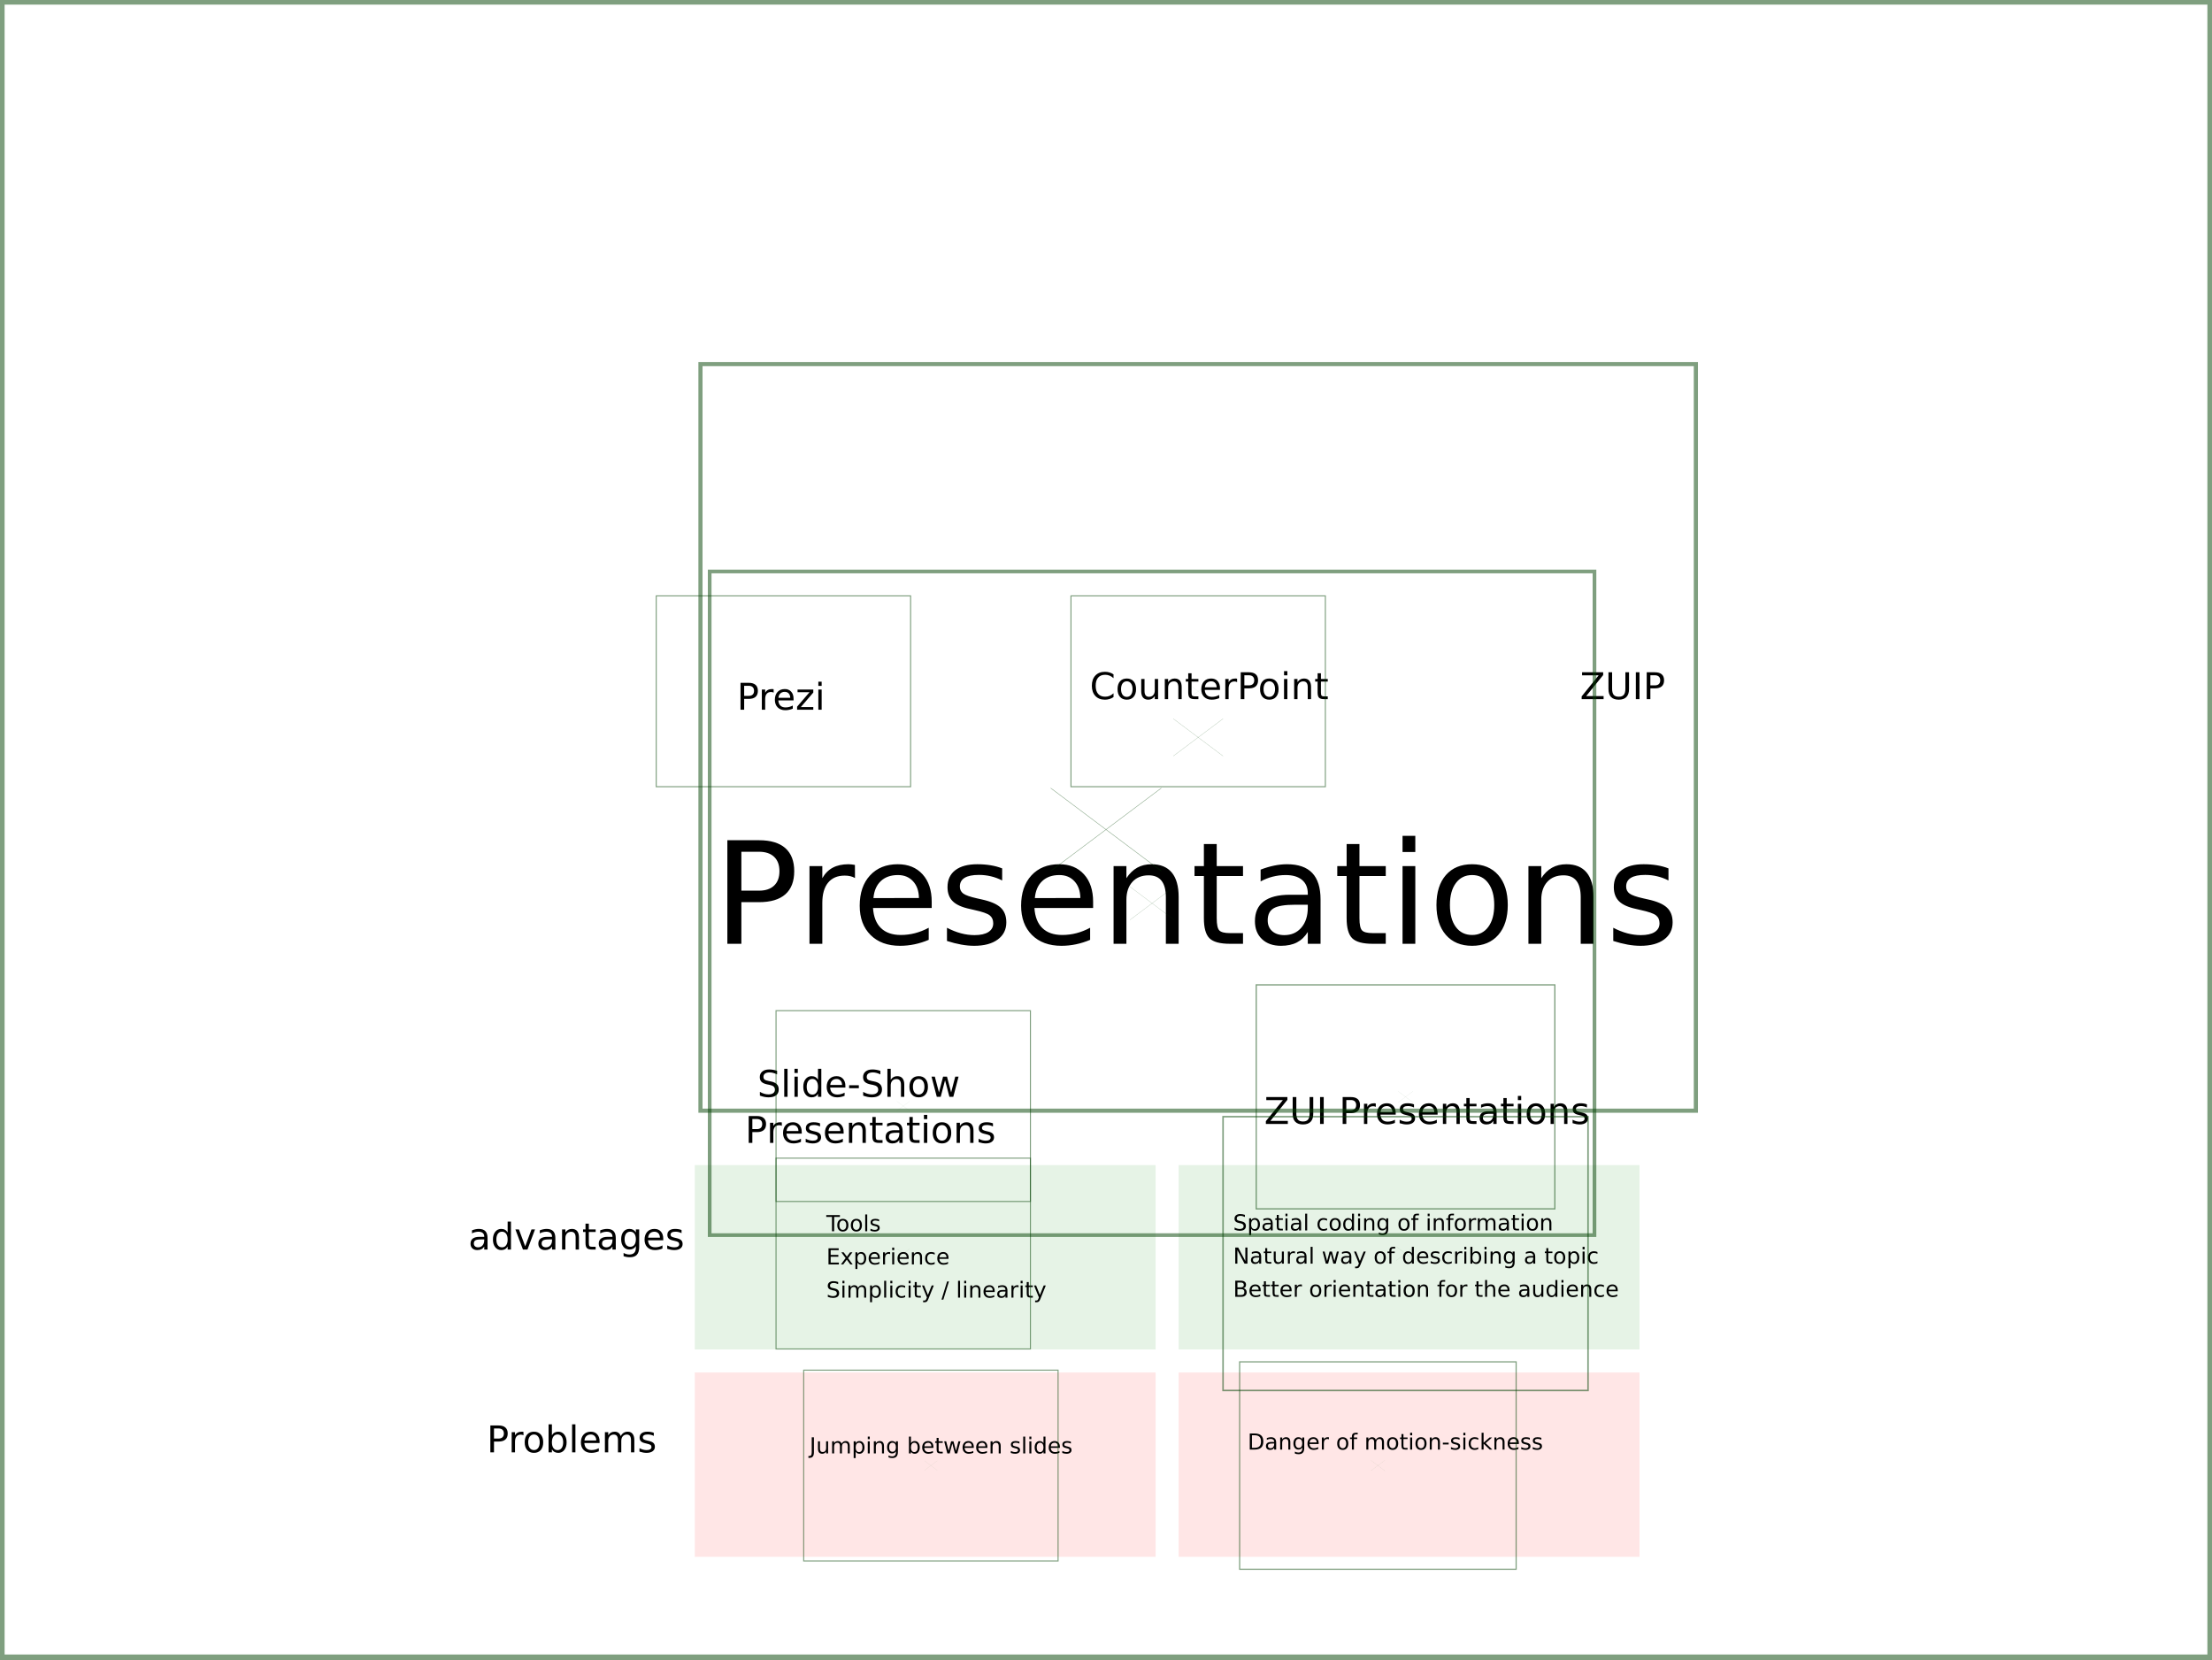
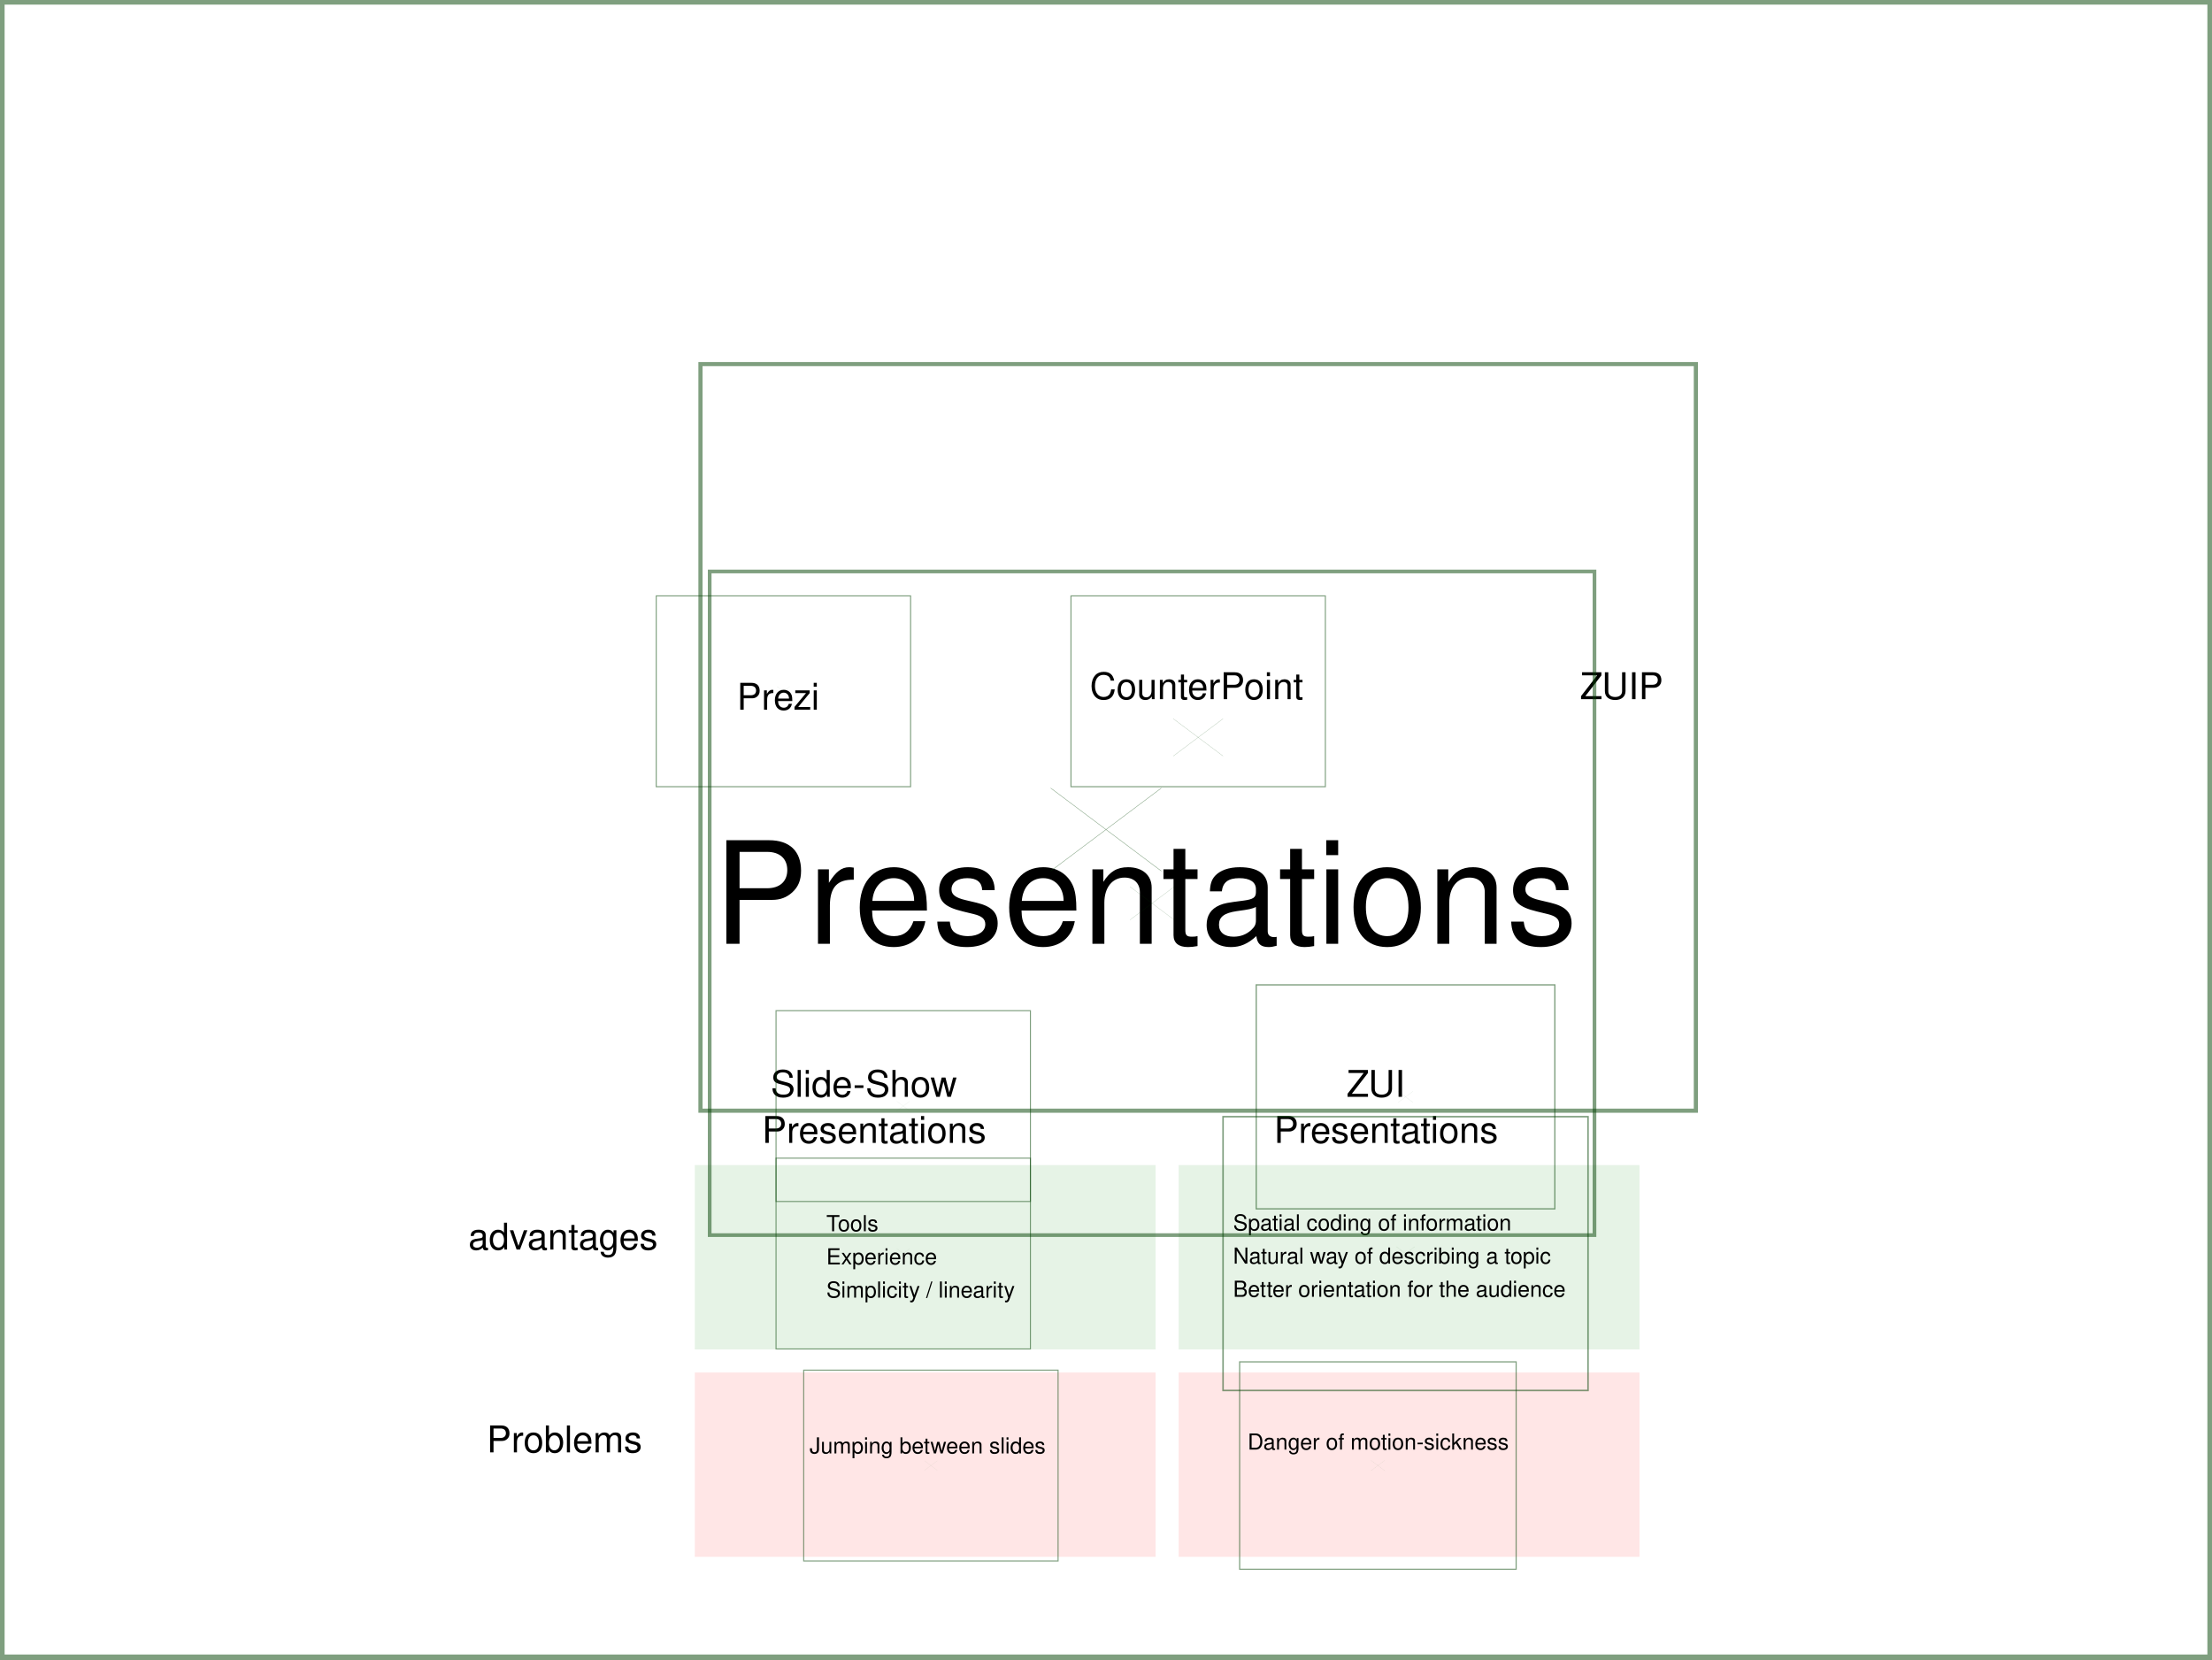
<svg xmlns="http://www.w3.org/2000/svg" xmlns:xlink="http://www.w3.org/1999/xlink" viewBox="-1050 -900 2400 1800" zoomAndPan="magnify" x="0" y="0" id="svg2" version="1.1" width="100%" height="100%">
  <defs>
    <g id="waypoint" style="opacity:0.5;color:#000000;fill:none;stroke:#004000;stroke-width:5;">
      <rect x="-600" y="-450" width="1200" height="900" />
      <line x1="-600" y1="-450" x2="600" y2="450" transform="scale(0.05)" />
      <line x1="600" y1="-450" x2="-600" y2="450" transform="scale(0.05)" />
    </g>
+     <style type="text/css">
+       
+       text {
+         font-family : helvetica;
+       }
+     </style>
  </defs>
-   <flowRoot xml:space="preserve" id="flowRoot3061" style="font-size:40px;font-style:normal;font-weight:normal;line-height:125%;letter-spacing:0px;word-spacing:0px;fill:#000000;fill-opacity:1;stroke:none;font-family:Bitstream Vera Sans">
-     <flowRegion id="flowRegion3063">
-       <rect id="rect3065" width="525.714" height="765.714" x="-1054.286" y="6.648" />
-     </flowRegion>
-     <flowPara id="flowPara3067" />
-   </flowRoot>
  <g id="layer2" style="display:inline">
    <rect x="-296.175" y="364.025" width="500" height="200" id="rect2989" style="opacity:0.1;fill:#008000" />
    <rect x="228.825" y="364.025" width="500" height="200" id="rect2991" style="opacity:0.1;fill:#008000" />
    <rect x="-296.175" y="589.025" width="500" height="200" id="rect2993" style="opacity:0.1;fill:#ff0000" />
    <rect x="228.825" y="589.025" width="500" height="200" id="rect2995" style="opacity:0.1;fill:#ff0000" />
-     <text xml:space="preserve" style="font-size:40px;font-style:normal;font-weight:normal;line-height:125%;letter-spacing:0px;word-spacing:0px;fill:#000000;fill-opacity:1;stroke:none;font-family:Bitstream Vera Sans" x="321.665" y="319.362" id="text2985">
-       <tspan id="tspan2987" x="321.665" y="319.362">ZUI Presentations</tspan>
+     <text xml:space="preserve" style="font-size:40px;font-style:normal;font-weight:normal;text-align:center;line-height:125%;letter-spacing:0px;word-spacing:0px;text-anchor:middle;fill:#000000;fill-opacity:1;stroke:none;" x="481.665" y="289.958" id="text2985">
+       <tspan id="tspan2987" x="481.665" y="289.958">ZUI</tspan>
+       <tspan id="tspan2986" x="481.665" y="339.958">Presentations</tspan>
    </text>
-     <text xml:space="preserve" style="font-size:154.128px;font-style:normal;font-weight:normal;line-height:125%;letter-spacing:0px;word-spacing:0px;fill:#000000;fill-opacity:1;stroke:none;font-family:Bitstream Vera Sans" x="-275.947" y="123.934" id="text2989">
+     <text xml:space="preserve" style="font-size:154.128px;font-style:normal;font-weight:normal;line-height:125%;letter-spacing:0px;word-spacing:0px;fill:#000000;fill-opacity:1;stroke:none;" x="-275.947" y="123.934" id="text2989">
      <tspan id="tspan2991" x="-275.947" y="123.934">Presentations</tspan>
    </text>
-     <text xml:space="preserve" style="font-size:40px;font-style:normal;font-weight:normal;text-align:center;line-height:125%;letter-spacing:0px;word-spacing:0px;text-anchor:middle;fill:#000000;fill-opacity:1;stroke:none;font-family:Bitstream Vera Sans" x="-73.775" y="289.958" id="text2993">
+     <text xml:space="preserve" style="font-size:40px;font-style:normal;font-weight:normal;text-align:center;line-height:125%;letter-spacing:0px;word-spacing:0px;text-anchor:middle;fill:#000000;fill-opacity:1;stroke:none;" x="-73.775" y="289.958" id="text2993">
      <tspan id="tspan2995" x="-73.775" y="289.958">Slide-Show</tspan>
      <tspan x="-73.775" y="339.958" id="tspan2997">Presentations</tspan>
    </text>
-     <text xml:space="preserve" style="font-size:40px;font-style:normal;font-weight:normal;line-height:125%;letter-spacing:0px;word-spacing:0px;fill:#000000;fill-opacity:1;stroke:none;font-family:Bitstream Vera Sans" x="-541.889" y="455.673" id="text3053">
+     <text xml:space="preserve" style="font-size:40px;font-style:normal;font-weight:normal;line-height:125%;letter-spacing:0px;word-spacing:0px;fill:#000000;fill-opacity:1;stroke:none;" x="-541.889" y="455.673" id="text3053">
      <tspan id="tspan3055" x="-541.889" y="455.673">advantages</tspan>
    </text>
-     <text xml:space="preserve" style="font-size:40px;font-style:normal;font-weight:normal;line-height:125%;letter-spacing:0px;word-spacing:0px;fill:#000000;fill-opacity:1;stroke:none;font-family:Bitstream Vera Sans" x="-521.889" y="675.672" id="text3057">
+     <text xml:space="preserve" style="font-size:40px;font-style:normal;font-weight:normal;line-height:125%;letter-spacing:0px;word-spacing:0px;fill:#000000;fill-opacity:1;stroke:none;" x="-521.889" y="675.672" id="text3057">
      <tspan id="tspan3059" x="-521.889" y="675.672">Problems</tspan>
    </text>
-     <text xml:space="preserve" style="font-size:40px;font-style:normal;font-weight:normal;line-height:125%;letter-spacing:0px;word-spacing:0px;fill:#000000;fill-opacity:1;stroke:none;font-family:Bitstream Vera Sans" x="-250.46" y="-130.042" id="text3069">
+     <text xml:space="preserve" style="font-size:40px;font-style:normal;font-weight:normal;line-height:125%;letter-spacing:0px;word-spacing:0px;fill:#000000;fill-opacity:1;stroke:none;" x="-250.46" y="-130.042" id="text3069">
      <tspan id="tspan3071" x="-250.46" y="-130.042">Prezi</tspan>
    </text>
-     <text xml:space="preserve" style="font-size:40px;font-style:normal;font-weight:normal;line-height:125%;letter-spacing:0px;word-spacing:0px;fill:#000000;fill-opacity:1;stroke:none;font-family:Bitstream Vera Sans" x="132.397" y="-141.47" id="text3073">
+     <text xml:space="preserve" style="font-size:40px;font-style:normal;font-weight:normal;line-height:125%;letter-spacing:0px;word-spacing:0px;fill:#000000;fill-opacity:1;stroke:none;" x="132.397" y="-141.47" id="text3073">
      <tspan id="tspan3075" x="132.397" y="-141.47">CounterPoint</tspan>
    </text>
-     <text xml:space="preserve" style="font-size:40px;font-style:normal;font-weight:normal;line-height:125%;letter-spacing:0px;word-spacing:0px;fill:#000000;fill-opacity:1;stroke:none;font-family:Bitstream Vera Sans" x="664.279" y="-141.47" id="text3077">
+     <text xml:space="preserve" style="font-size:40px;font-style:normal;font-weight:normal;line-height:125%;letter-spacing:0px;word-spacing:0px;fill:#000000;fill-opacity:1;stroke:none;" x="664.279" y="-141.47" id="text3077">
      <tspan id="tspan3079" x="664.279" y="-141.47">ZUIP</tspan>
    </text>
-     <text xml:space="preserve" style="font-size:24px;font-style:normal;font-weight:normal;line-height:150%;letter-spacing:0px;word-spacing:0px;fill:#000000;fill-opacity:1;stroke:none;font-family:Bitstream Vera Sans" x="-153.453" y="435.782" id="text3018">
+     <text xml:space="preserve" style="font-size:24px;font-style:normal;font-weight:normal;line-height:150%;letter-spacing:0px;word-spacing:0px;fill:#000000;fill-opacity:1;stroke:none;" x="-153.453" y="435.782" id="text3018">
      <tspan x="-153.453" y="435.782" id="tspan3044">Tools</tspan>
      <tspan x="-153.453" y="471.782" id="tspan3042">Experience</tspan>
      <tspan x="-153.453" y="507.782" id="tspan3034">Simplicity / linearity</tspan>
    </text>
-     <text xml:space="preserve" style="font-size:24px;font-style:normal;font-weight:normal;line-height:150%;letter-spacing:0px;word-spacing:0px;fill:#000000;fill-opacity:1;stroke:none;font-family:Bitstream Vera Sans" x="-171.632" y="676.858" id="text3050">
+     <text xml:space="preserve" style="font-size:24px;font-style:normal;font-weight:normal;line-height:150%;letter-spacing:0px;word-spacing:0px;fill:#000000;fill-opacity:1;stroke:none;" x="-171.632" y="676.858" id="text3050">
      <tspan x="-171.632" y="676.858" id="tspan3056">Jumping between slides</tspan>
    </text>
-     <text xml:space="preserve" style="font-size:24px;font-style:normal;font-weight:normal;line-height:150%;letter-spacing:0px;word-spacing:0px;fill:#000000;fill-opacity:1;stroke:none;font-family:Bitstream Vera Sans" x="287.878" y="434.94" id="text3018-6">
+     <text xml:space="preserve" style="font-size:24px;font-style:normal;font-weight:normal;line-height:150%;letter-spacing:0px;word-spacing:0px;fill:#000000;fill-opacity:1;stroke:none;" x="287.878" y="434.94" id="text3018-6">
      <tspan x="287.878" y="434.94" id="tspan3044-9">Spatial coding of information</tspan>
      <tspan x="287.878" y="470.94" id="tspan3042-3">Natural way of describing a topic</tspan>
      <tspan x="287.878" y="506.94" id="tspan3034-7">Better orientation for the audience</tspan>
    </text>
-     <text xml:space="preserve" style="font-size:24px;font-style:normal;font-weight:normal;line-height:150%;letter-spacing:0px;word-spacing:0px;fill:#000000;fill-opacity:1;stroke:none;font-family:Bitstream Vera Sans" x="303.626" y="672.683" id="text3018-6-6">
+     <text xml:space="preserve" style="font-size:24px;font-style:normal;font-weight:normal;line-height:150%;letter-spacing:0px;word-spacing:0px;fill:#000000;fill-opacity:1;stroke:none;" x="303.626" y="672.683" id="text3018-6-6">
      <tspan x="303.626" y="672.683" id="tspan3034-7-7">Danger of motion-sickness</tspan>
    </text>
  </g>
  <g id="waypoints" style="display:inline" class="waypoints">
    <g class="head1">
      <use xlink:href="#waypoint" transform="translate(200,80) scale(0.8)" />
    </g>
    <g class="head1">
      <use xlink:href="#waypoint" transform="translate(-70,300) scale(0.23)" />
      <g class="head2">
        <use xlink:href="#waypoint" transform="translate(-70,460) scale(0.23)" />
      </g>
      <g class="head2">
        <use xlink:href="#waypoint" transform="translate(-40,690) scale(0.23)" />
      </g>
    </g>
    <g class="head1">
      <use xlink:href="#waypoint" transform="translate(475,290) scale(0.27)" />
      <g class="head2">
        <use xlink:href="#waypoint" transform="translate(475,460) scale(0.33)" />
      </g>
      <g class="head2">
        <use xlink:href="#waypoint" transform="translate(445,690) scale(0.25)" />
      </g>
    </g>
    <g class="head1">
      <use xlink:href="#waypoint" transform="translate(250,-100) scale(0.9)" />
      <g class="head2">
        <use xlink:href="#waypoint" transform="translate(-200,-150) scale(0.23)" />
      </g>
      <g class="head2">
        <use xlink:href="#waypoint" transform="translate(250,-150) scale(0.23)" />
      </g>
      <g class="head2">
        <use xlink:href="#waypoint" transform="translate(150,0) scale(2)" />
      </g>
    </g>
  </g>
</svg>
